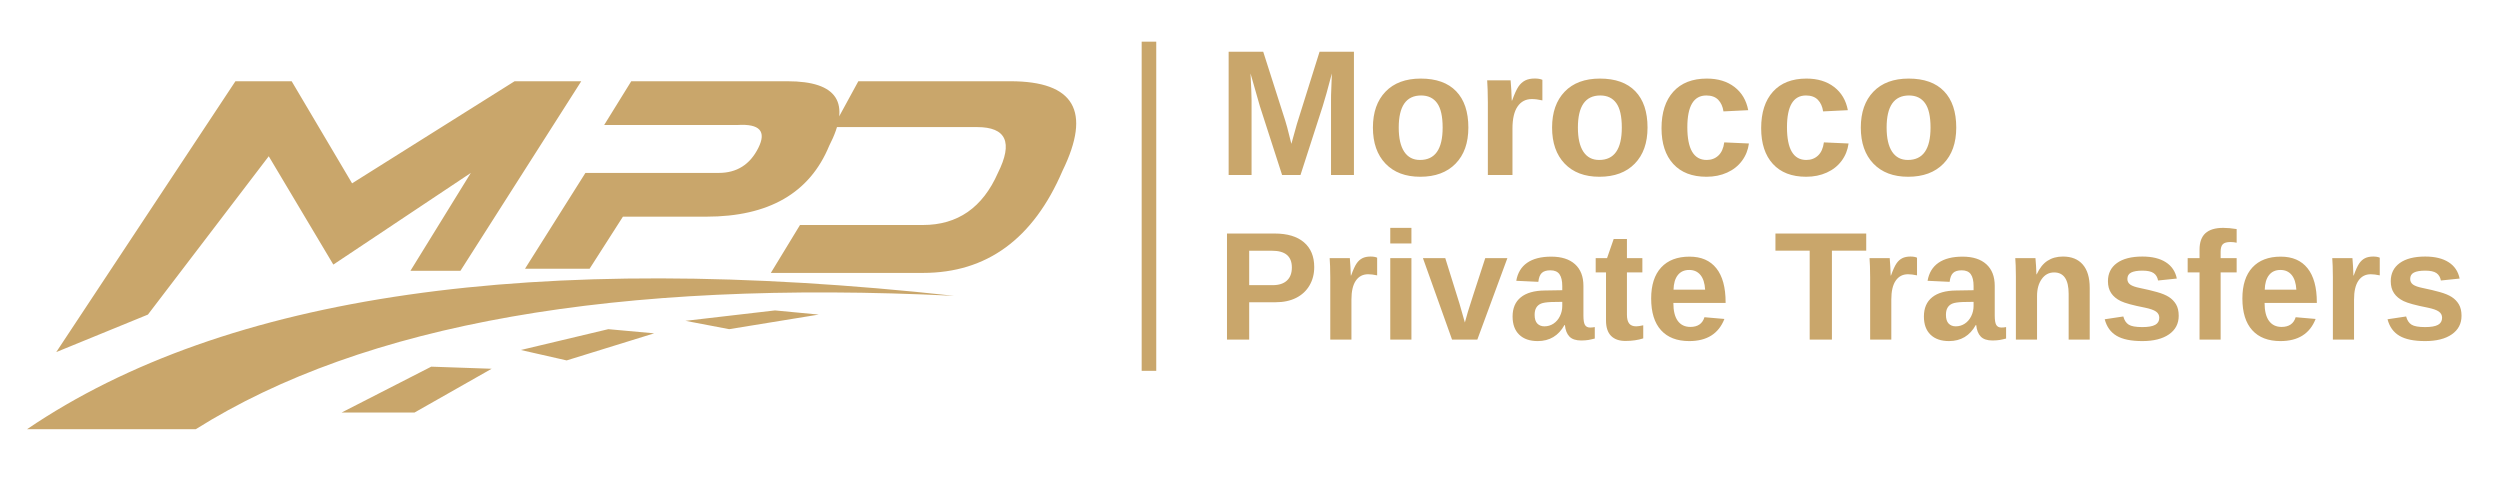
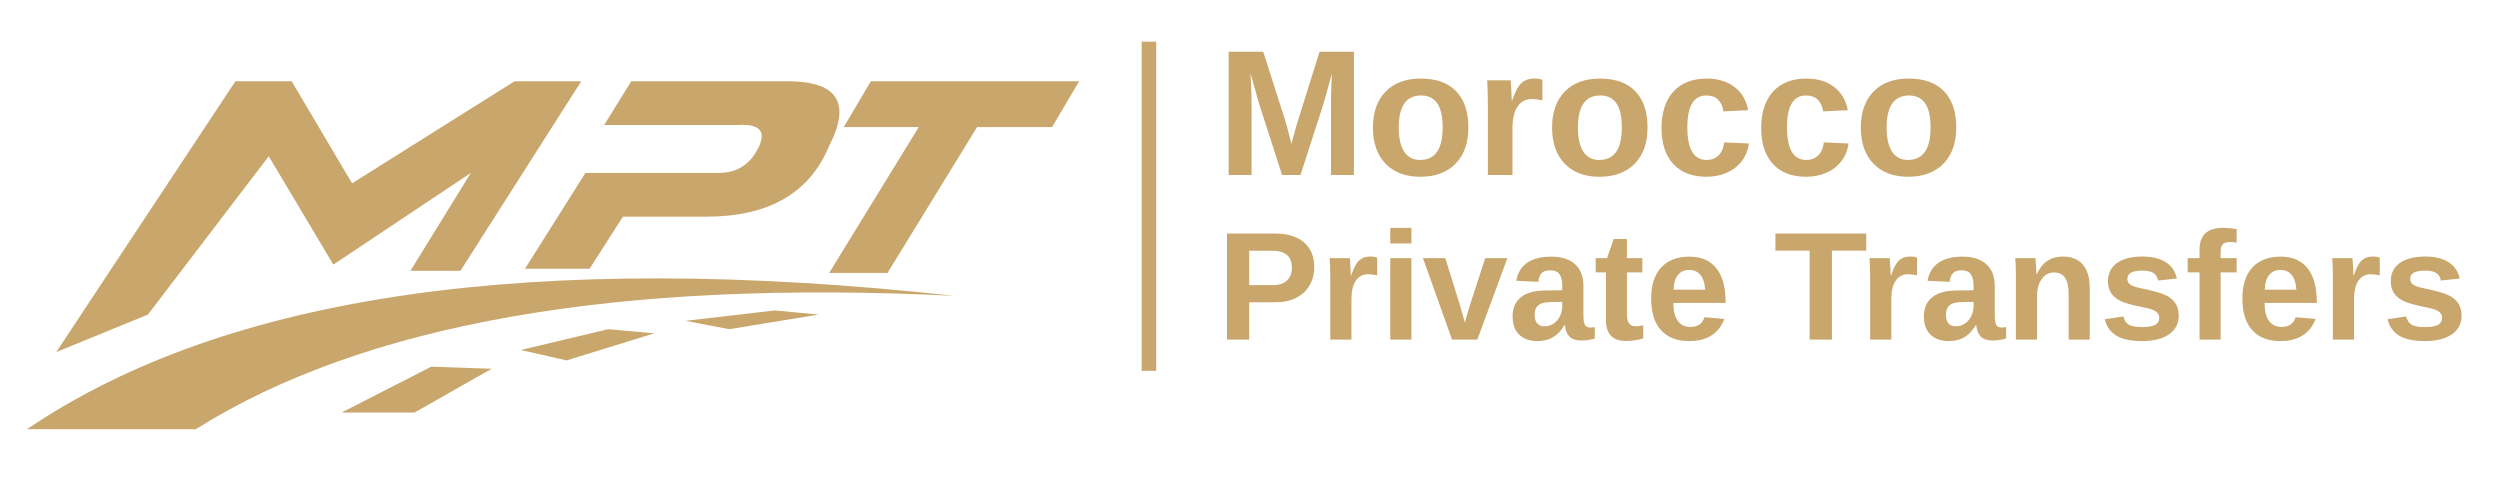
<svg xmlns="http://www.w3.org/2000/svg" viewBox="0 0 1200 230">
  <g fill="#C9A66B">
-     <path d="M27 169 113 39h27l29 49 78-49h32l-58 91h-24l29-47-66 44-31-52-58 76z M252 129l29-46h64q13 0 19-12t-10-11h-64l13-21h75q36 0 20 31-14 34-59 34h-40l-16 25z M412 39h73q46 0 25 43-21 49-67 49h-73l14-23h59q25 0 36-25 11-22-10-22h-69z M13 206q143-97 445-64-243-12-364 64z M164 198l43-22 29 1-37 21z M250 168l42-10 22 2-42 13z M329 154l43-5 21 2-43 7z" />
+     <path d="M27 169 113 39h27l29 49 78-49h32l-58 91h-24l29-47-66 44-31-52-58 76z M252 129l29-46h64q13 0 19-12t-10-11h-64l13-21h75q36 0 20 31-14 34-59 34h-40l-16 25z M418 39h100l-13 22h-36l-43 70h-28l43-70h-36z M13 206q143-97 445-64-243-12-364 64z M164 198l43-22 29 1-37 21z M250 168l42-10 22 2-42 13z M329 154l43-5 21 2-43 7z" />
    <path d="M548 20h7v158h-7z" />
    <g font-family="Arial, sans-serif" font-weight="700">
      <text x="584" y="84" font-size="86">Morocco</text>
      <text x="584" y="163" font-size="74">Private Transfers</text>
    </g>
  </g>
</svg>
